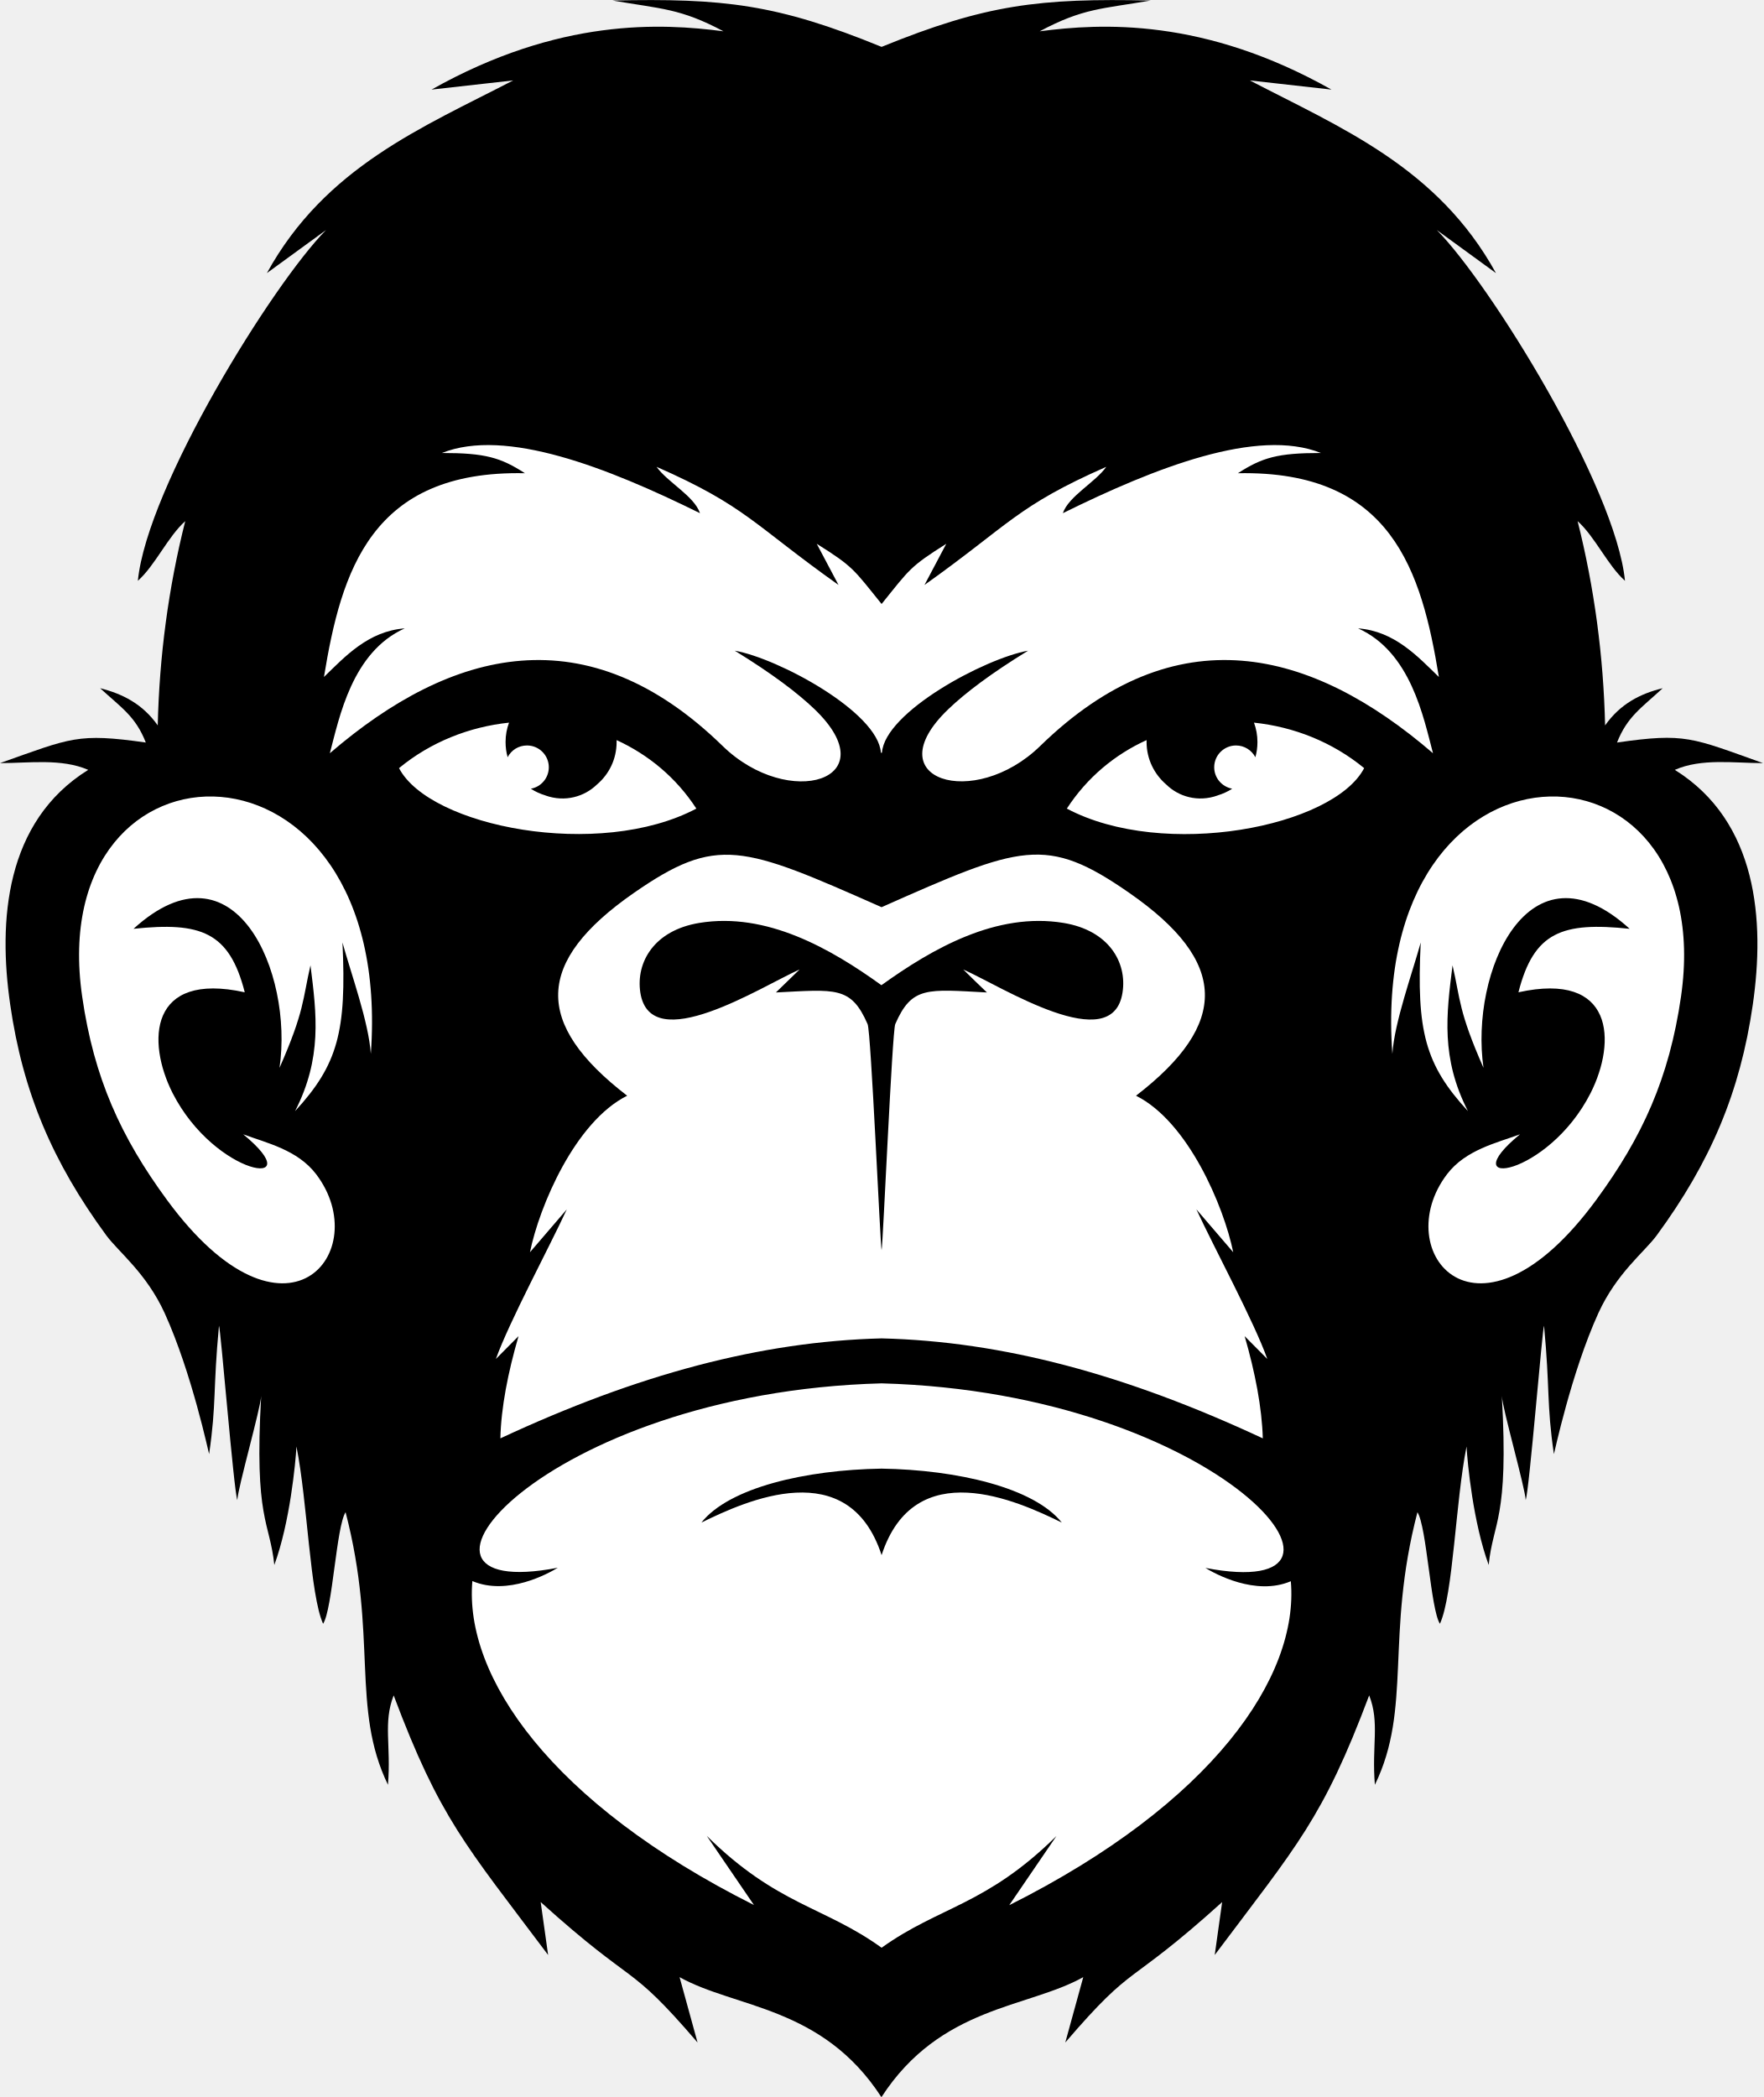
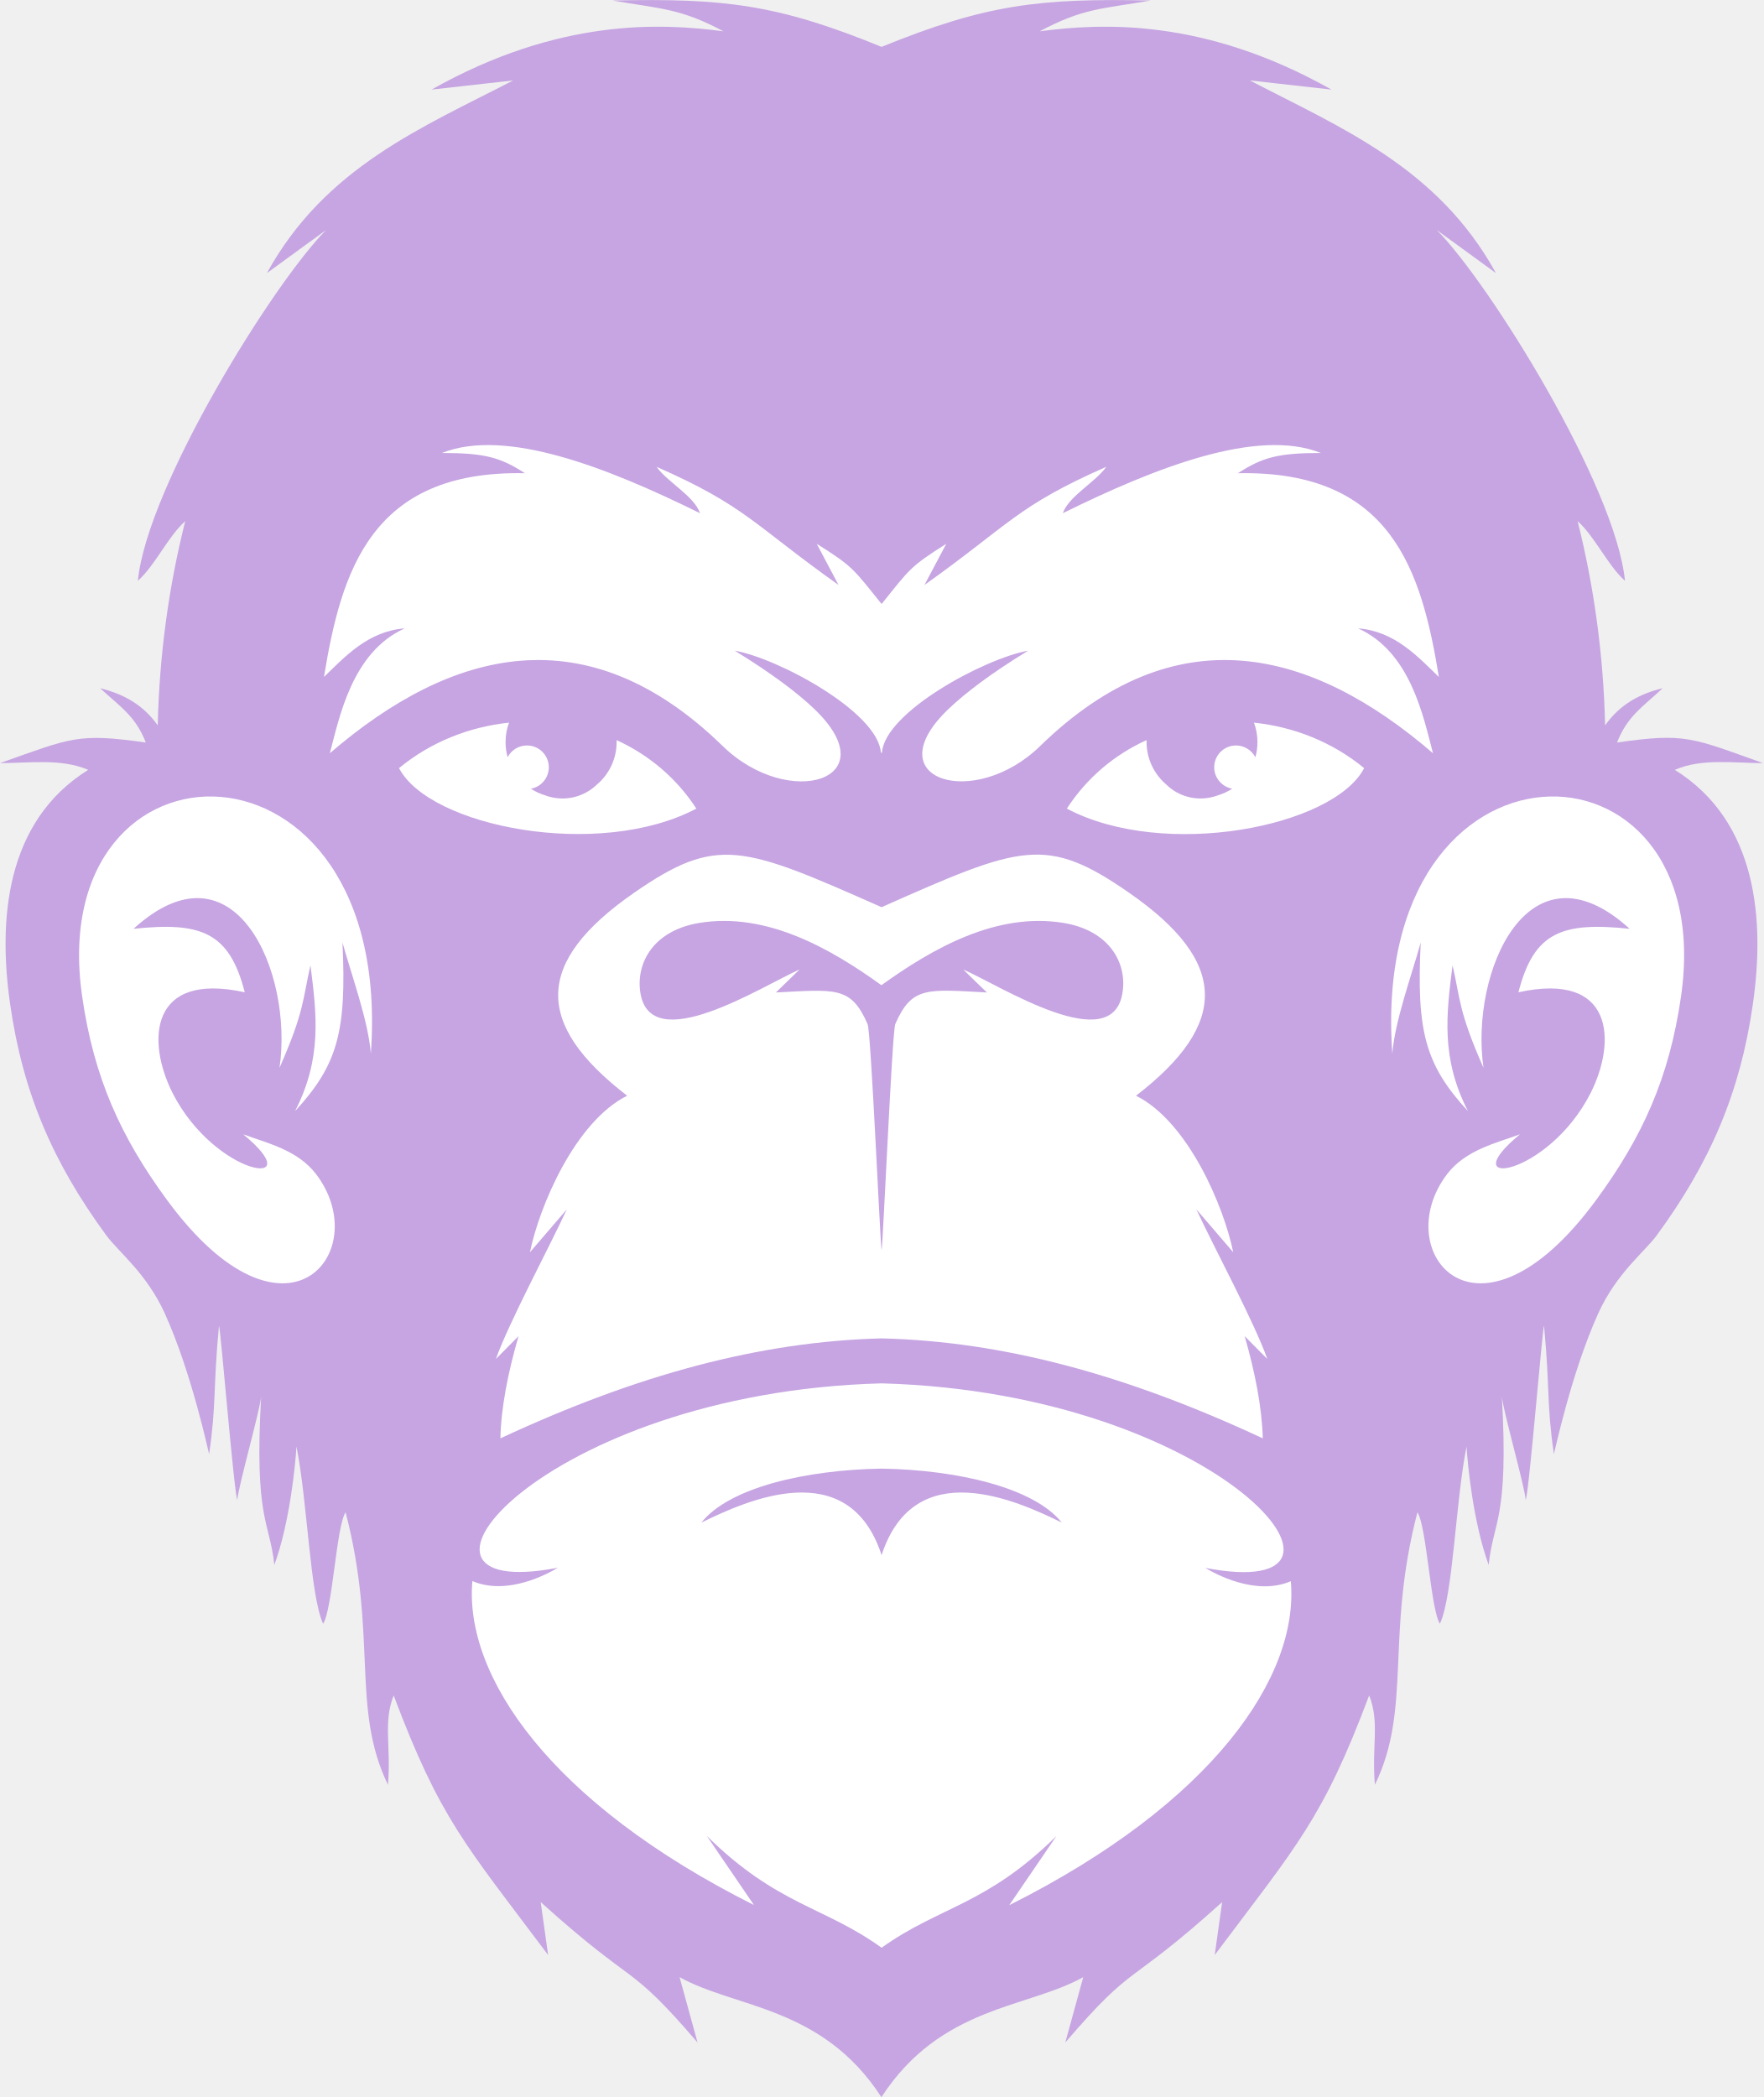
- <svg xmlns="http://www.w3.org/2000/svg" version="1.0" id="Layer_1" x="0px" y="0px" viewBox="0 0 101.94 121.24" style="enable-background:new 0 0 101.94 121.24;" xml:space="preserve">
+ <svg xmlns="http://www.w3.org/2000/svg" version="1.0" id="Layer_1" x="0px" y="0px" viewBox="0 0 101.94 121.24" style="enable-background:new 0 0 101.94 121.24;" xml:space="preserve" fill="rgb(188, 146, 222, 0.8)">
  <style type="text/css">
	.st0{fill-rule:evenodd;clip-rule:evenodd;}
	.st1{fill-rule:evenodd;clip-rule:evenodd;fill:#FFFFFF;}
</style>
  <path class="st0" d="M24.95,5.18c1.57-0.18,3.14-0.35,4.72-0.53C24.42,7.37,18.8,9.66,15.43,15.79c1.14-0.83,2.28-1.66,3.42-2.49  C15.78,16.4,8.51,28.12,7.97,33.58c1-0.89,1.74-2.56,2.74-3.45c-0.97,3.84-1.5,7.83-1.59,11.81c-0.88-1.25-2.05-1.83-3.33-2.15  c1.23,1.13,2.05,1.63,2.64,3.14c-3.95-0.56-4.3-0.27-8.43,1.19c1.7,0,3.55-0.28,5.1,0.39c-4.81,2.99-5.21,8.74-4.51,13.57  c0.73,5.07,2.45,9.11,5.56,13.35c0.71,0.96,2.31,2.17,3.37,4.49c1.57,3.45,2.55,8.12,2.57,8.15c0.43-2.95,0.22-3.71,0.57-7.42  c0.09,0.06,0.85,9.46,1.06,10.08c0.04-0.74,1.34-5.28,1.38-6.02c-0.41,7.17,0.5,7.24,0.76,9.77c0.9-2.44,1.23-5.91,1.28-6.85  c0.64,3.19,0.78,8.57,1.54,10.25c0.55-0.85,0.76-5.61,1.3-6.45c1.87,7.18,0.3,11.32,2.45,15.76c0.19-2.29-0.29-3.57,0.33-5.17  c2.68,7.13,4.15,8.64,8.93,15.01c-0.14-1.02-0.29-2.04-0.43-3.06c5.63,5.08,4.96,3.33,9.07,8.12c-0.35-1.26-0.69-2.52-1.04-3.78  c3.22,1.8,8.25,1.66,11.67,6.94c3.42-5.28,8.45-5.14,11.67-6.94c-0.35,1.26-0.69,2.52-1.04,3.78c4.11-4.79,3.44-3.04,9.07-8.12  c-0.14,1.02-0.29,2.04-0.43,3.06c4.78-6.37,6.25-7.88,8.93-15.01c0.62,1.59,0.14,2.88,0.33,5.17c2.16-4.44,0.59-8.58,2.46-15.76  c0.54,0.85,0.76,5.61,1.3,6.45c0.77-1.68,0.9-7.06,1.54-10.25c0.05,0.94,0.38,4.4,1.28,6.85c0.25-2.53,1.17-2.6,0.76-9.77  c0.04,0.74,1.34,5.28,1.38,6.02c0.21-0.62,0.97-10.01,1.06-10.08c0.35,3.71,0.14,4.47,0.57,7.42c0.02-0.02,1-4.7,2.57-8.15  c1.06-2.32,2.66-3.53,3.37-4.49c3.11-4.24,4.83-8.28,5.56-13.35c0.7-4.83,0.29-10.58-4.51-13.57c1.55-0.68,3.41-0.39,5.1-0.39  c-4.13-1.47-4.48-1.76-8.44-1.19c0.59-1.5,1.41-2,2.64-3.14c-1.28,0.31-2.45,0.9-3.33,2.15c-0.09-3.97-0.62-7.96-1.59-11.81  c1,0.89,1.74,2.56,2.74,3.45c-0.54-5.46-7.81-17.18-10.88-20.28c1.14,0.83,2.28,1.66,3.42,2.49c-3.37-6.13-8.99-8.41-14.23-11.14  c1.57,0.18,3.14,0.35,4.72,0.53C69.6,1.02,63.67,1.34,60.11,1.81c2.51-1.34,3.58-1.29,6.42-1.78c-6.44-0.14-9.52,0.22-15.56,2.68  c-6.04-2.47-9.12-2.82-15.56-2.68c2.84,0.49,3.92,0.45,6.42,1.78C38.26,1.34,32.33,1.02,24.95,5.18L24.95,5.18z" />
  <path class="st1" d="M50.97,84.91c4.38,0.07,8.81,1.1,10.42,3.12c-2.59-1.27-8.51-3.97-10.42,1.88c-1.91-5.85-7.83-3.15-10.42-1.88  C42.16,86,46.59,84.98,50.97,84.91L50.97,84.91z M50.97,112.61L50.97,112.61c3.33-2.39,6.04-2.44,10.11-6.46l-2.73,4  c11.77-5.9,16.76-13.22,16.28-18.73c-2.04,0.87-4.4-0.44-4.94-0.77c10.95,2.11,0.96-10.13-18.72-10.67  C31.29,80.51,21.3,92.76,32.25,90.64c-0.54,0.33-2.9,1.64-4.94,0.77c-0.48,5.5,4.51,12.83,16.28,18.73l-2.73-4  C44.93,110.16,47.64,110.21,50.97,112.61L50.97,112.61z M50.97,34.92c1.63-2.02,1.63-2.15,3.74-3.48l-1.26,2.38  c4.92-3.5,5.33-4.55,10.51-6.83c-0.61,0.88-2.18,1.7-2.51,2.68c5.35-2.64,11.24-4.95,14.92-3.48c-2.5,0-3.39,0.26-4.8,1.17  c8.91-0.18,10.62,5.68,11.62,11.78c-1.2-1.16-2.55-2.65-4.67-2.81c3.05,1.37,3.78,5.15,4.33,7.22c-7.06-6.08-14.88-8.05-22.71-0.42  c-3.82,3.73-9.58,1.96-5.31-2.13c0.98-0.94,2.46-2.06,4.61-3.38c-2.51,0.45-8.29,3.55-8.45,5.9h-0.06c-0.16-2.35-5.94-5.46-8.45-5.9  c2.15,1.32,3.63,2.44,4.61,3.38c4.27,4.1-1.48,5.86-5.31,2.13c-7.83-7.63-15.65-5.66-22.71,0.42c0.55-2.07,1.28-5.85,4.33-7.22  c-2.12,0.16-3.47,1.65-4.67,2.81c1-6.1,2.71-11.97,11.62-11.78c-1.41-0.91-2.3-1.17-4.8-1.17c3.68-1.47,9.57,0.84,14.92,3.48  c-0.33-0.99-1.89-1.8-2.51-2.68c5.18,2.28,5.59,3.33,10.52,6.83l-1.26-2.38C49.34,32.77,49.34,32.9,50.97,34.92z M50.97,72.28  c0.08-0.32,0.61-12.65,0.79-13.07c0.96-2.21,1.86-2.01,5.3-1.83c-0.46-0.44-0.92-0.88-1.37-1.33c2.23,0.99,8.64,5.11,9.21,1.33  c0.27-1.74-0.79-3.59-3.41-4.02c-3.88-0.64-7.58,1.48-10.53,3.6c-2.94-2.12-6.65-4.24-10.53-3.6c-2.62,0.43-3.67,2.28-3.41,4.02  c0.58,3.78,6.99-0.34,9.21-1.33c-0.46,0.44-0.91,0.88-1.37,1.33c3.44-0.17,4.34-0.38,5.3,1.83C50.36,59.63,50.89,71.96,50.97,72.28z   M50.97,52.45c8.07-3.58,9.5-4.18,14.33-0.82c5.71,3.97,5.79,7.55,0.38,11.72c3.01,1.5,5.08,6.4,5.62,9.05l-2.13-2.48  c1,2.17,3.35,6.52,4.1,8.65l-1.31-1.32c0.61,2.11,1,4.14,1.05,5.91c-7.91-3.69-15.03-5.61-22.04-5.78  c-7.01,0.18-14.12,2.09-22.04,5.78c0.04-1.78,0.44-3.81,1.05-5.91l-1.31,1.32c0.76-2.13,3.1-6.48,4.1-8.65l-2.13,2.48  c0.54-2.65,2.61-7.55,5.62-9.05c-5.42-4.17-5.34-7.74,0.38-11.72C41.47,48.28,42.9,48.88,50.97,52.45z M87.79,57.37  c0.89-3.5,2.54-4.08,6.43-3.67c-5.85-5.33-9.25,2.53-8.45,8.04c-1.45-3.29-1.33-3.94-1.79-5.93c-0.36,2.85-0.68,5.36,0.89,8.43  c-2.48-2.69-2.98-4.63-2.73-9.75c-0.51,1.85-1.51,4.58-1.64,6.44c-1.4-19.38,18.97-19.13,16.69-3.32c-0.68,4.73-2.25,8.15-4.9,11.76  c-6.87,9.36-12.03,3-8.63-1.48c1.08-1.42,2.88-1.81,4.22-2.31c-3.98,3.27,1.62,2.46,4.08-2.38C93.47,60.21,93.32,56.15,87.79,57.37z   M30.47,43.1c0.7,0,1.26,0.57,1.26,1.26c0,0.62-0.45,1.14-1.04,1.24c0.26,0.17,0.55,0.3,0.85,0.39l-0.01,0  c1.15,0.41,2.27,0.06,2.98-0.63c0.7-0.59,1.14-1.47,1.14-2.46c0-0.04,0-0.07,0-0.11c1.83,0.84,3.44,2.16,4.61,3.96  c-5.62,2.97-15.42,1.06-17.19-2.34c1.84-1.52,4.08-2.39,6.36-2.63c-0.13,0.35-0.2,0.72-0.2,1.12c0,0.3,0.04,0.6,0.12,0.88  C29.56,43.37,29.98,43.1,30.47,43.1z M78.87,44.41c-1.77,3.4-11.57,5.32-17.19,2.34c1.17-1.8,2.78-3.13,4.61-3.96l0,0.11  c0,0.99,0.45,1.87,1.14,2.46c0.7,0.69,1.82,1.04,2.97,0.63l-0.01,0c0.3-0.09,0.59-0.22,0.85-0.39c-0.59-0.11-1.04-0.62-1.04-1.24  c0-0.7,0.57-1.26,1.26-1.26c0.49,0,0.91,0.28,1.12,0.68c0.08-0.28,0.12-0.57,0.12-0.88c0-0.39-0.07-0.77-0.2-1.12  C74.79,42.02,77.02,42.89,78.87,44.41z M14.15,57.37c-0.89-3.5-2.55-4.08-6.43-3.67c5.85-5.33,9.25,2.53,8.44,8.04  c1.45-3.29,1.33-3.94,1.79-5.93c0.36,2.85,0.68,5.36-0.89,8.43c2.48-2.69,2.98-4.63,2.74-9.75c0.51,1.85,1.51,4.58,1.64,6.44  c1.4-19.38-18.97-19.13-16.69-3.32c0.68,4.73,2.25,8.15,4.9,11.76c6.87,9.36,12.03,3,8.63-1.48c-1.08-1.42-2.88-1.81-4.22-2.31  c3.98,3.27-1.61,2.46-4.08-2.38C8.47,60.21,8.62,56.15,14.15,57.37z" />
</svg>
